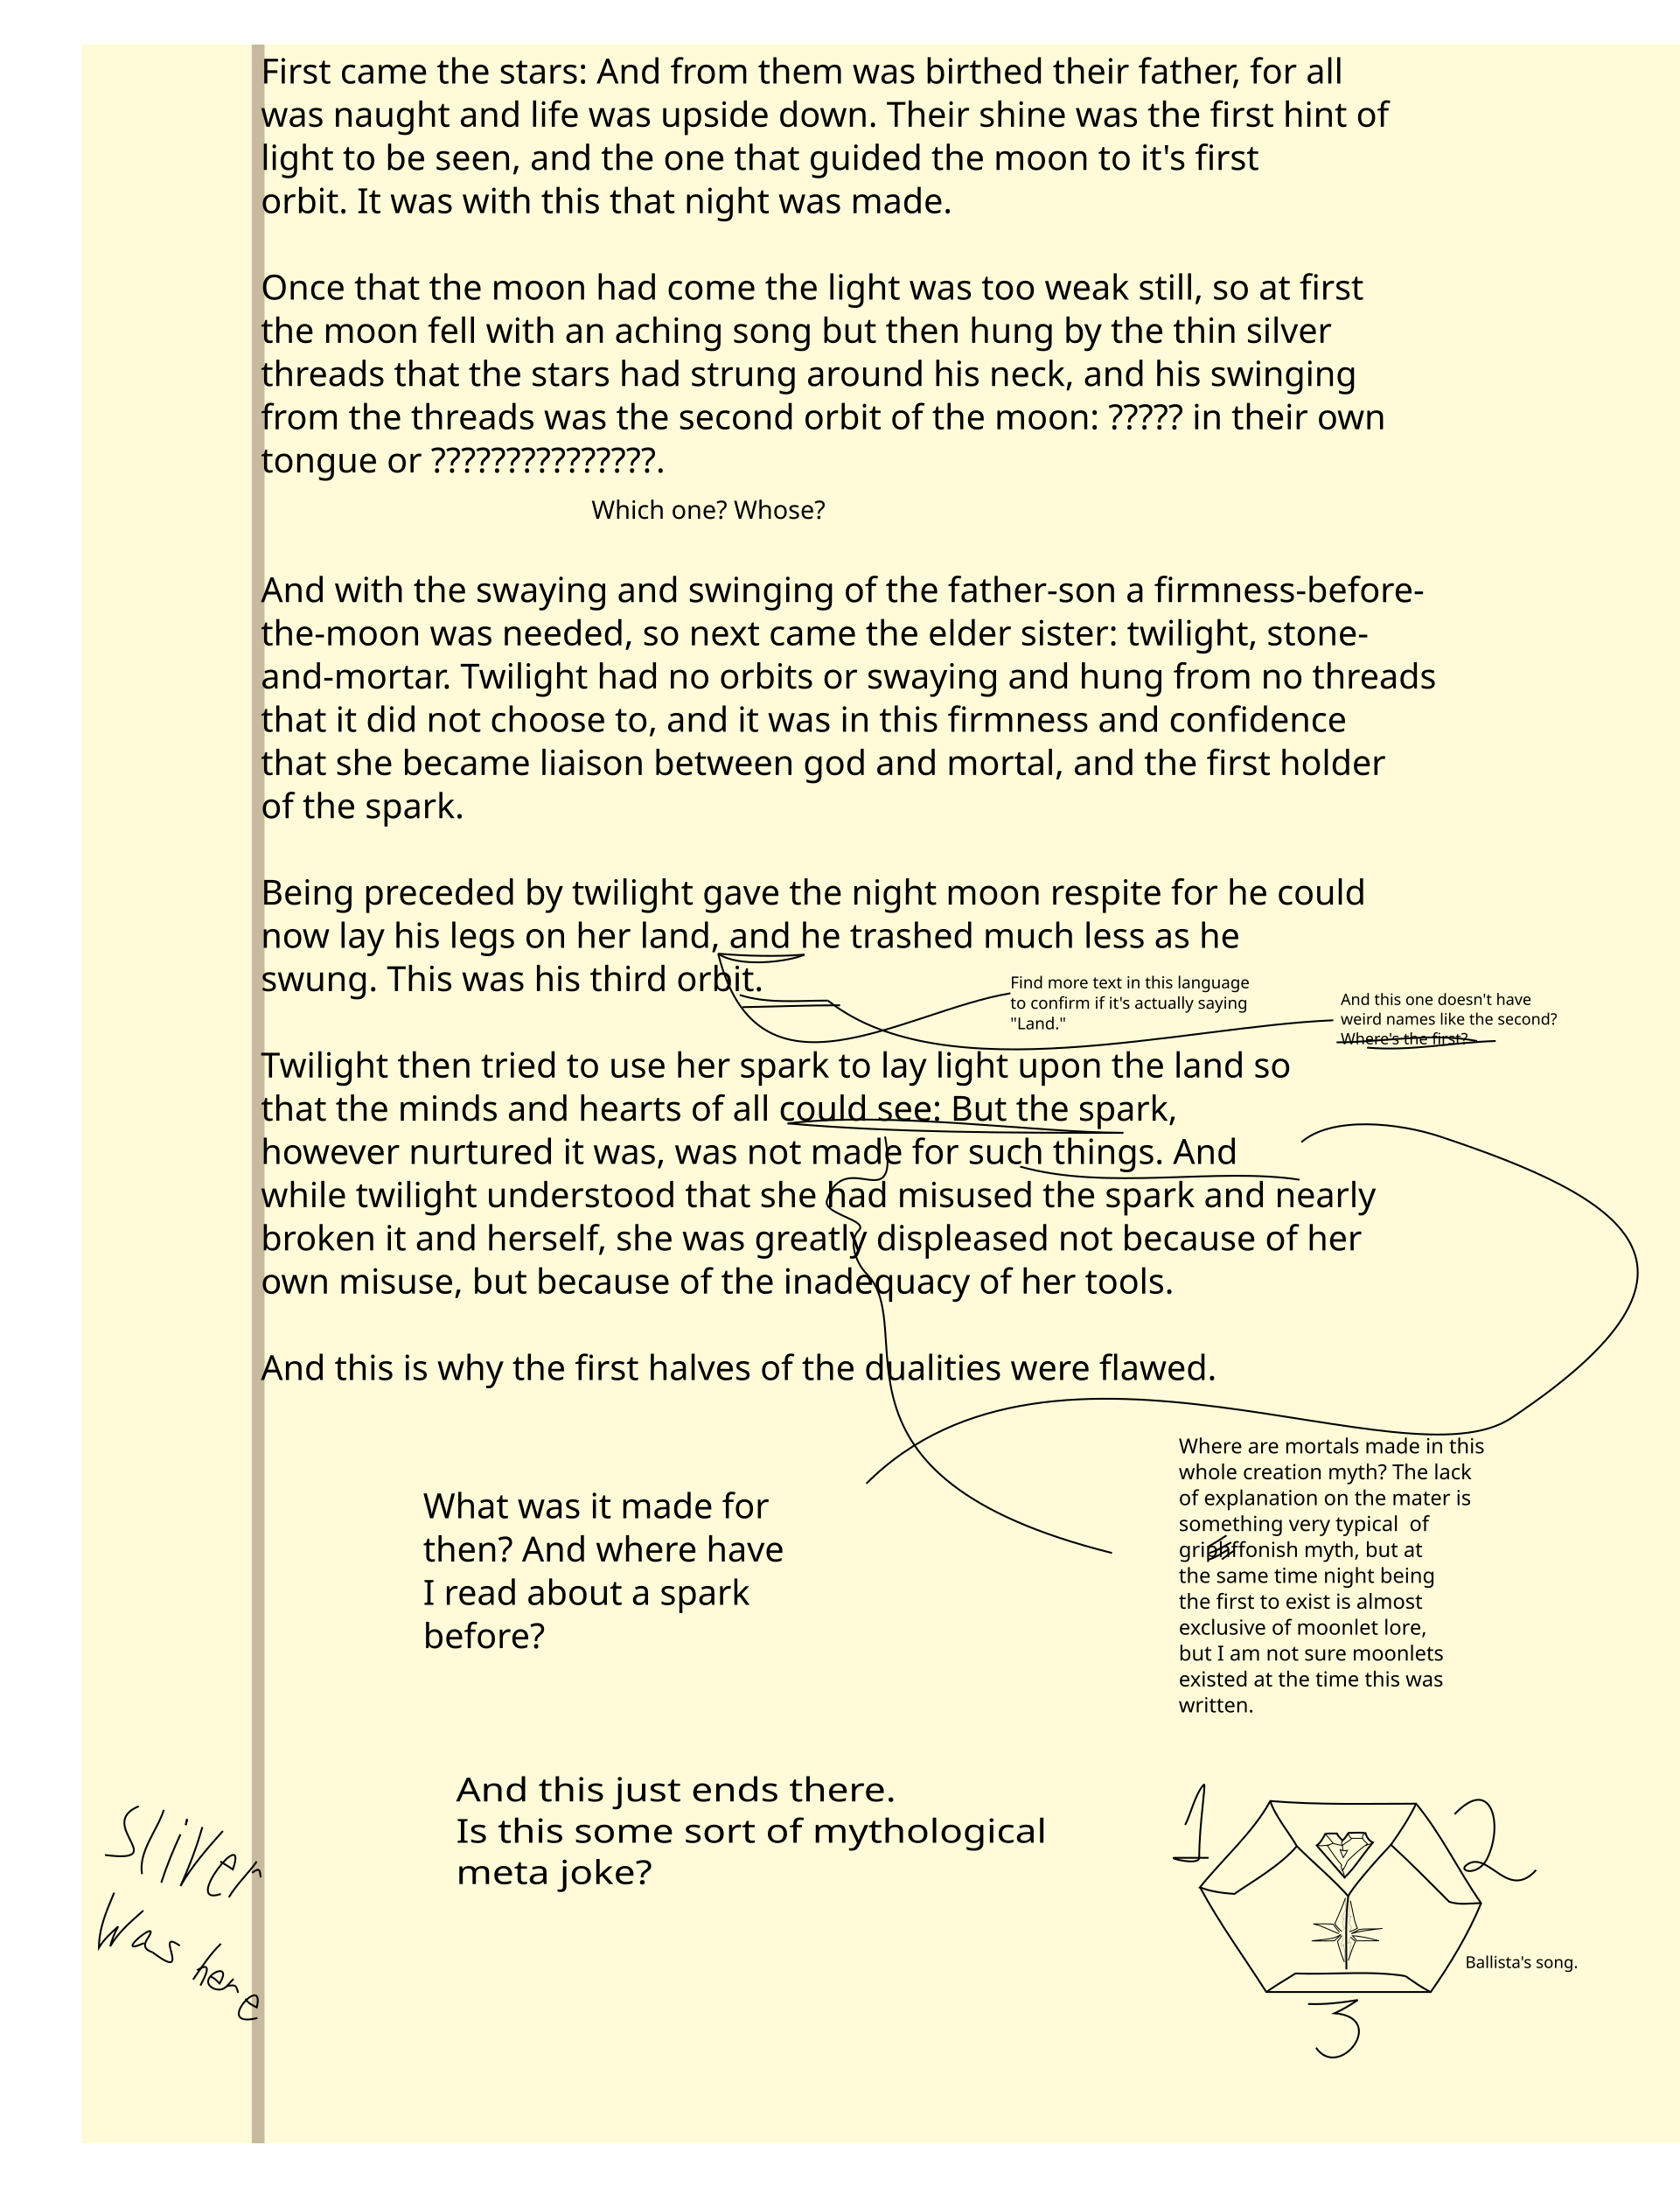
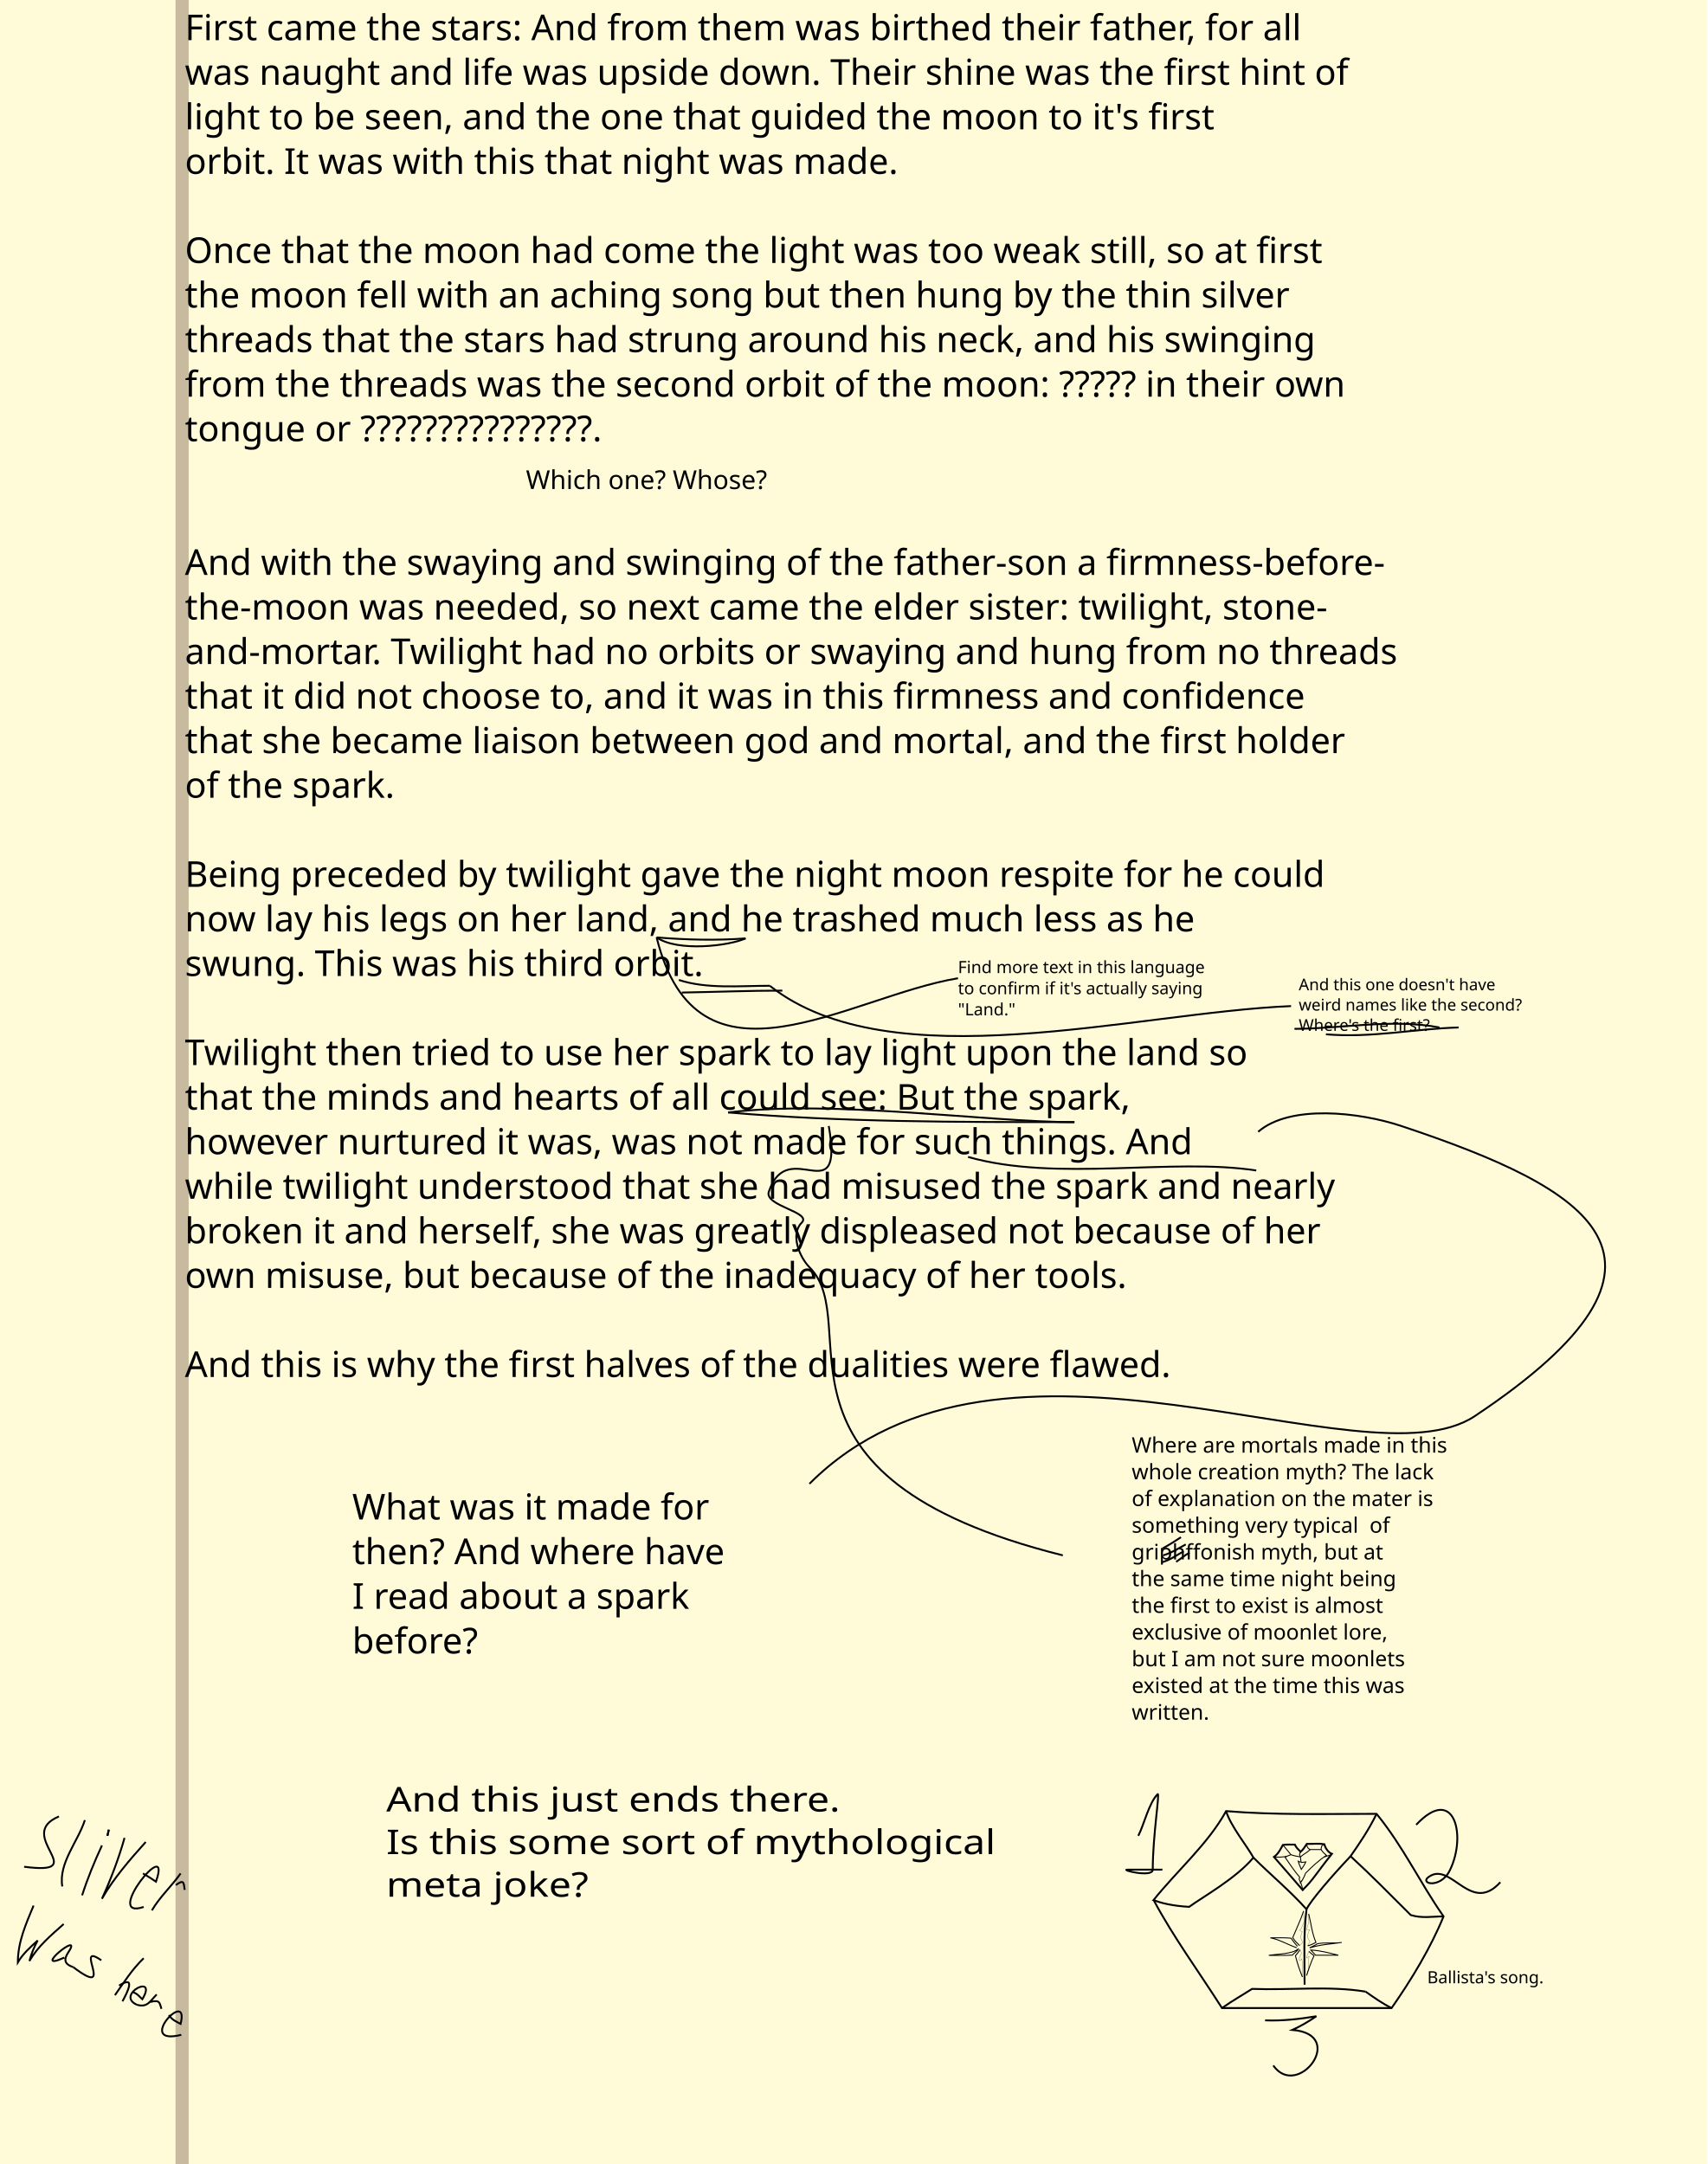
- <svg xmlns="http://www.w3.org/2000/svg" xmlns:ns1="http://www.openswatchbook.org/uri/2009/osb" version="1.1" id="svg2" xml:space="preserve" width="100%" viewBox="0 0 924 1202.667">
+ <svg xmlns="http://www.w3.org/2000/svg" xmlns:ns1="http://www.openswatchbook.org/uri/2009/osb" version="1.1" id="svg2" xml:space="preserve" width="910.454" viewBox="0 0 910.454 1154.139" height="1154.139">
  <defs id="defs6">
    <linearGradient id="linearGradient4710" ns1:paint="gradient">
      <stop style="stop-color:#000000;stop-opacity:1;" offset="0" id="stop4706" />
      <stop style="stop-color:#000000;stop-opacity:0;" offset="1" id="stop4708" />
    </linearGradient>
  </defs>
-   <g id="g10" transform="matrix(1.333333,0,0,-1.333333,-476,1264)" style="display:inline">
+   <g id="g10" transform="matrix(1.333333,0,0,-1.333333,-520.9062,1239.513)" style="display:inline">
    <path d="M 1073.52,64.031 H 390.68 v 865.602 h 682.84 z" style="fill:#fffbd9;fill-opacity:1;fill-rule:nonzero;stroke:none;stroke-width:1.02" id="path64" />
    <g id="g86" transform="matrix(1.053261,0,0,1,374.382,701.9302)" />
    <g id="g90" transform="matrix(1.053261,0,0,1,374.382,670.1162)" />
    <g id="g94" transform="matrix(1.053261,0,0,1,374.382,638.3022)" />
    <g id="g98" transform="matrix(1.053261,0,0,1,374.382,606.4883)" />
    <g id="g102" transform="matrix(1.053261,0,0,1,374.382,574.6743)" />
    <g id="g106" transform="matrix(1.053261,0,0,1,374.382,542.8604)" />
    <g id="g110" transform="matrix(1.053261,0,0,1,374.382,511.0464)" />
    <g id="g114" transform="matrix(1.053261,0,0,1,374.382,479.2324)" />
    <g id="g118" transform="matrix(1.053261,0,0,1,374.382,447.418)" />
    <g id="g122" transform="matrix(1.053261,0,0,1,374.382,415.6035)" />
    <g id="g126" transform="matrix(1.053261,0,0,1,374.382,383.7891)" />
    <g id="g130" transform="matrix(1.053261,0,0,1,374.382,351.9746)" />
    <g id="g134" transform="matrix(1.053261,0,0,1,374.382,320.1602)" />
    <g id="g138" transform="matrix(1.053261,0,0,1,374.382,288.3457)" />
    <g id="g142" transform="matrix(1.053261,0,0,1,374.382,256.5312)" />
    <g id="g146" transform="matrix(1.053261,0,0,1,374.382,224.7168)" />
    <g id="g150" transform="matrix(1.053261,0,0,1,374.382,192.9023)" />
    <g id="g154" transform="matrix(1.053261,0,0,1,374.382,161.0879)" />
    <g id="g158" transform="matrix(1.053261,0,0,1,374.382,129.2734)" />
    <g id="g166" transform="matrix(1.053261,0,0,1,463.5079,929.6348)" style="stroke:#310b00;stroke-opacity:0.273">
      <path d="M 0,0 V -865.604" style="fill:none;stroke:#310b00;stroke-width:5;stroke-linecap:butt;stroke-linejoin:miter;stroke-miterlimit:10;stroke-dasharray:none;stroke-opacity:0.273" id="path168" />
    </g>
  </g>
-   <g id="layer2" style="display:none">
+   <g id="layer2" style="display:none" transform="translate(-44.90621,-24.48696)">
    <g id="g162" transform="matrix(1.333333,0,0,-1.333333,24.28226,1155.075)" style="fill:#1b7cff;fill-opacity:1;stroke:#5e5c00;stroke-opacity:0.273">
      <g id="g229" style="fill:#1b7cff;fill-opacity:1;stroke:#5e5c00;stroke-opacity:0.273">
        <g transform="translate(1.8801525e-6,763.541)" id="g66" style="fill:#1b7cff;fill-opacity:1;stroke:#5e5c00;stroke-opacity:0.273">
          <path id="path68" style="fill:#1b7cff;fill-opacity:1;stroke:#5e5c00;stroke-width:3;stroke-linecap:butt;stroke-linejoin:miter;stroke-miterlimit:10;stroke-dasharray:none;stroke-opacity:0.273" d="M 0,0 H 656.048" />
        </g>
        <g transform="translate(1.8801525e-6,731.727)" id="g70" style="fill:#1b7cff;fill-opacity:1;stroke:#5e5c00;stroke-opacity:0.273">
          <path id="path72" style="fill:#1b7cff;fill-opacity:1;stroke:#5e5c00;stroke-width:3;stroke-linecap:butt;stroke-linejoin:miter;stroke-miterlimit:10;stroke-dasharray:none;stroke-opacity:0.273" d="M 0,0 H 656.048" />
        </g>
        <g transform="translate(1.8801525e-6,699.9131)" id="g74" style="fill:#1b7cff;fill-opacity:1;stroke:#5e5c00;stroke-opacity:0.273">
          <path id="path76" style="fill:#1b7cff;fill-opacity:1;stroke:#5e5c00;stroke-width:3;stroke-linecap:butt;stroke-linejoin:miter;stroke-miterlimit:10;stroke-dasharray:none;stroke-opacity:0.273" d="M 0,0 H 656.048" />
        </g>
        <g transform="translate(1.8801525e-6,668.0991)" id="g78" style="fill:#1b7cff;fill-opacity:1;stroke:#5e5c00;stroke-opacity:0.273">
          <path id="path80" style="fill:#1b7cff;fill-opacity:1;stroke:#5e5c00;stroke-width:3;stroke-linecap:butt;stroke-linejoin:miter;stroke-miterlimit:10;stroke-dasharray:none;stroke-opacity:0.273" d="M 0,0 H 656.048" />
        </g>
        <g transform="translate(1.8801525e-6,636.2851)" id="g82" style="fill:#1b7cff;fill-opacity:1;stroke:#5e5c00;stroke-opacity:0.273">
          <path id="path84" style="fill:#1b7cff;fill-opacity:1;stroke:#5e5c00;stroke-width:3;stroke-linecap:butt;stroke-linejoin:miter;stroke-miterlimit:10;stroke-dasharray:none;stroke-opacity:0.273" d="M 0,0 H 656.048" />
        </g>
        <path id="path88" style="fill:#1b7cff;fill-opacity:1;stroke:#5e5c00;stroke-width:3;stroke-linecap:butt;stroke-linejoin:miter;stroke-miterlimit:10;stroke-dasharray:none;stroke-opacity:0.273" d="M 0,0 H 656.048" transform="translate(1.8801525e-6,604.4712)" />
        <path id="path92" style="fill:#1b7cff;fill-opacity:1;stroke:#5e5c00;stroke-width:3;stroke-linecap:butt;stroke-linejoin:miter;stroke-miterlimit:10;stroke-dasharray:none;stroke-opacity:0.273" d="M 0,0 H 656.048" transform="translate(1.8801525e-6,572.6572)" />
        <path id="path96" style="fill:#1b7cff;fill-opacity:1;stroke:#5e5c00;stroke-width:3;stroke-linecap:butt;stroke-linejoin:miter;stroke-miterlimit:10;stroke-dasharray:none;stroke-opacity:0.273" d="M 0,0 H 656.048" transform="translate(1.8801525e-6,540.8432)" />
        <path id="path100" style="fill:#1b7cff;fill-opacity:1;stroke:#5e5c00;stroke-width:3;stroke-linecap:butt;stroke-linejoin:miter;stroke-miterlimit:10;stroke-dasharray:none;stroke-opacity:0.273" d="M 0,0 H 656.048" transform="translate(1.8801525e-6,509.0293)" />
        <path id="path104" style="fill:#1b7cff;fill-opacity:1;stroke:#5e5c00;stroke-width:3;stroke-linecap:butt;stroke-linejoin:miter;stroke-miterlimit:10;stroke-dasharray:none;stroke-opacity:0.273" d="M 0,0 H 656.048" transform="translate(1.8801525e-6,477.2153)" />
        <path id="path108" style="fill:#1b7cff;fill-opacity:1;stroke:#5e5c00;stroke-width:3;stroke-linecap:butt;stroke-linejoin:miter;stroke-miterlimit:10;stroke-dasharray:none;stroke-opacity:0.273" d="M 0,0 H 656.048" transform="translate(1.8801525e-6,445.4014)" />
        <path id="path112" style="fill:#1b7cff;fill-opacity:1;stroke:#5e5c00;stroke-width:3;stroke-linecap:butt;stroke-linejoin:miter;stroke-miterlimit:10;stroke-dasharray:none;stroke-opacity:0.273" d="M 0,0 H 656.048" transform="translate(1.8801525e-6,413.5874)" />
        <path id="path116" style="fill:#1b7cff;fill-opacity:1;stroke:#5e5c00;stroke-width:3;stroke-linecap:butt;stroke-linejoin:miter;stroke-miterlimit:10;stroke-dasharray:none;stroke-opacity:0.273" d="M 0,0 H 656.048" transform="translate(1.8801525e-6,381.7734)" />
        <path id="path120" style="fill:#1b7cff;fill-opacity:1;stroke:#5e5c00;stroke-width:3;stroke-linecap:butt;stroke-linejoin:miter;stroke-miterlimit:10;stroke-dasharray:none;stroke-opacity:0.273" d="M 0,0 H 656.048" transform="translate(1.8801525e-6,349.959)" />
        <path id="path124" style="fill:#1b7cff;fill-opacity:1;stroke:#5e5c00;stroke-width:3;stroke-linecap:butt;stroke-linejoin:miter;stroke-miterlimit:10;stroke-dasharray:none;stroke-opacity:0.273" d="M 0,0 H 656.048" transform="translate(1.8801525e-6,318.1445)" />
        <path id="path128" style="fill:#1b7cff;fill-opacity:1;stroke:#5e5c00;stroke-width:3;stroke-linecap:butt;stroke-linejoin:miter;stroke-miterlimit:10;stroke-dasharray:none;stroke-opacity:0.273" d="M 0,0 H 656.048" transform="translate(1.8801525e-6,286.3301)" />
        <path id="path132" style="fill:#1b7cff;fill-opacity:1;stroke:#5e5c00;stroke-width:3;stroke-linecap:butt;stroke-linejoin:miter;stroke-miterlimit:10;stroke-dasharray:none;stroke-opacity:0.273" d="M 0,0 H 656.048" transform="translate(1.8801525e-6,254.5156)" />
        <path id="path136" style="fill:#1b7cff;fill-opacity:1;stroke:#5e5c00;stroke-width:3;stroke-linecap:butt;stroke-linejoin:miter;stroke-miterlimit:10;stroke-dasharray:none;stroke-opacity:0.273" d="M 0,0 H 656.048" transform="translate(1.8801525e-6,222.7012)" />
        <path id="path140" style="fill:#1b7cff;fill-opacity:1;stroke:#5e5c00;stroke-width:3;stroke-linecap:butt;stroke-linejoin:miter;stroke-miterlimit:10;stroke-dasharray:none;stroke-opacity:0.273" d="M 0,0 H 656.048" transform="translate(1.8801525e-6,190.8867)" />
        <path id="path144" style="fill:#1b7cff;fill-opacity:1;stroke:#5e5c00;stroke-width:3;stroke-linecap:butt;stroke-linejoin:miter;stroke-miterlimit:10;stroke-dasharray:none;stroke-opacity:0.273" d="M 0,0 H 656.048" transform="translate(1.8801525e-6,159.0722)" />
        <path id="path148" style="fill:#1b7cff;fill-opacity:1;stroke:#5e5c00;stroke-width:3;stroke-linecap:butt;stroke-linejoin:miter;stroke-miterlimit:10;stroke-dasharray:none;stroke-opacity:0.273" d="M 0,0 H 656.048" transform="translate(1.8801525e-6,127.2578)" />
        <path id="path152" style="fill:#1b7cff;fill-opacity:1;stroke:#5e5c00;stroke-width:3;stroke-linecap:butt;stroke-linejoin:miter;stroke-miterlimit:10;stroke-dasharray:none;stroke-opacity:0.273" d="M 0,0 H 656.048" transform="translate(1.8801525e-6,95.44333)" />
        <path id="path156" style="fill:#1b7cff;fill-opacity:1;stroke:#5e5c00;stroke-width:3;stroke-linecap:butt;stroke-linejoin:miter;stroke-miterlimit:10;stroke-dasharray:none;stroke-opacity:0.273" d="M 0,0 H 656.048" transform="translate(1.8801525e-6,63.62893)" />
        <path id="path160" style="fill:#1b7cff;fill-opacity:1;stroke:#5e5c00;stroke-width:3;stroke-linecap:butt;stroke-linejoin:miter;stroke-miterlimit:10;stroke-dasharray:none;stroke-opacity:0.273" d="M 0,0 H 656.048" transform="translate(1.8801525e-6,31.81438)" />
        <path id="path164" style="fill:#1b7cff;fill-opacity:1;stroke:#5e5c00;stroke-width:3;stroke-linecap:butt;stroke-linejoin:miter;stroke-miterlimit:10;stroke-dasharray:none;stroke-opacity:0.273" d="M 0,0 H 656.048" />
      </g>
    </g>
  </g>
-   <g id="layer1" style="display:inline">
+   <g id="layer1" style="display:inline" transform="translate(-44.90621,-24.48696)">
    <text xml:space="preserve" style="font-style:normal;font-variant:normal;font-weight:normal;font-stretch:normal;font-size:19.013px;line-height:1.25;font-family:'attack of the cucumbers';-inkscape-font-specification:'attack of the cucumbers';letter-spacing:0px;word-spacing:0px;fill:#000000;fill-opacity:1;stroke:none;stroke-width:0.475" x="143.508" y="45.917" id="text4619">
      <tspan x="143.508" y="45.917" id="tspan4645" style="stroke-width:0.475">First came the stars: And from them was birthed their father, for all</tspan>
      <tspan x="143.508" y="69.683" id="tspan4751" style="stroke-width:0.475">was naught and life was upside down. Their shine was the first hint of</tspan>
      <tspan x="143.508" y="93.449" id="tspan4753" style="stroke-width:0.475">light to be seen, and the one that guided the moon to it's first</tspan>
      <tspan x="143.508" y="117.215" id="tspan4755" style="stroke-width:0.475">orbit. It was with this that night was made.</tspan>
      <tspan x="143.508" y="140.981" id="tspan4757" style="stroke-width:0.475" />
      <tspan x="143.508" y="164.747" id="tspan4759" style="stroke-width:0.475">Once that the moon had come the light was too weak still, so at first</tspan>
      <tspan x="143.508" y="188.513" id="tspan4761" style="stroke-width:0.475">the moon fell with an aching song but then hung by the thin silver</tspan>
      <tspan x="143.508" y="212.279" id="tspan4763" style="stroke-width:0.475">threads that the stars had strung around his neck, and his swinging</tspan>
      <tspan x="143.508" y="236.045" id="tspan4765" style="stroke-width:0.475">from the threads was the second orbit of the moon: ????? in their own</tspan>
      <tspan x="143.508" y="259.811" id="tspan4767" style="stroke-width:0.475">tongue or ???????????????.</tspan>
      <tspan x="143.508" y="283.577" id="tspan4769" style="stroke-width:0.475" />
      <tspan x="143.508" y="307.342" id="tspan4771" style="stroke-width:0.475" />
      <tspan x="143.508" y="331.108" id="tspan4773" style="stroke-width:0.475">And with the swaying and swinging of the father-son a firmness-before-</tspan>
      <tspan x="143.508" y="354.874" id="tspan4775" style="stroke-width:0.475">the-moon was needed, so next came the elder sister: twilight, stone-</tspan>
      <tspan x="143.508" y="378.64" id="tspan4777" style="stroke-width:0.475">and-mortar. Twilight had no orbits or swaying and hung from no threads</tspan>
      <tspan x="143.508" y="402.406" id="tspan4779" style="stroke-width:0.475">that it did not choose to, and it was in this firmness and confidence</tspan>
      <tspan x="143.508" y="426.172" id="tspan4781" style="stroke-width:0.475">that she became liaison between god and mortal, and the first holder</tspan>
      <tspan x="143.508" y="449.938" id="tspan4783" style="stroke-width:0.475">of the spark.</tspan>
      <tspan x="143.508" y="473.704" id="tspan4785" style="stroke-width:0.475" />
      <tspan x="143.508" y="497.47" id="tspan4787" style="stroke-width:0.475">Being preceded by twilight gave the night moon respite for he could</tspan>
      <tspan x="143.508" y="521.236" id="tspan4789" style="stroke-width:0.475">now lay his legs on her land, and he trashed much less as he</tspan>
      <tspan x="143.508" y="545.002" id="tspan4791" style="stroke-width:0.475">swung. This was his third orbit.</tspan>
      <tspan x="143.508" y="568.768" id="tspan4793" style="stroke-width:0.475" />
      <tspan x="143.508" y="592.534" id="tspan4795" style="stroke-width:0.475">Twilight then tried to use her spark to lay light upon the land so</tspan>
      <tspan x="143.508" y="616.3" id="tspan4797" style="stroke-width:0.475">that the minds and hearts of all could see: But the spark,</tspan>
      <tspan x="143.508" y="640.066" id="tspan4799" style="stroke-width:0.475">however nurtured it was, was not made for such things. And</tspan>
      <tspan x="143.508" y="663.832" id="tspan4801" style="stroke-width:0.475">while twilight understood that she had misused the spark and nearly</tspan>
      <tspan x="143.508" y="687.598" id="tspan4803" style="stroke-width:0.475">broken it and herself, she was greatly displeased not because of her</tspan>
      <tspan x="143.508" y="711.363" id="tspan4805" style="stroke-width:0.475">own misuse, but because of the inadequacy of her tools.</tspan>
      <tspan x="143.508" y="735.129" id="tspan4807" style="stroke-width:0.475" />
      <tspan x="143.508" y="758.895" id="tspan4809" style="stroke-width:0.475">And this is why the first halves of the dualities were flawed.</tspan>
    </text>
    <text xml:space="preserve" style="font-style:normal;font-variant:normal;font-weight:normal;font-stretch:normal;font-size:13.868px;line-height:1.25;font-family:'attack of the cucumbers';-inkscape-font-specification:'attack of the cucumbers';letter-spacing:0px;word-spacing:0px;fill:#000000;fill-opacity:1;stroke:none;stroke-width:0.347" x="325.381" y="285.303" id="text4820">
      <tspan id="tspan4818" x="325.381" y="285.303" style="stroke-width:0.347">Which one? Whose? </tspan>
    </text>
    <text xml:space="preserve" style="font-style:normal;font-variant:normal;font-weight:normal;font-stretch:normal;font-size:9.014px;line-height:1.25;font-family:'attack of the cucumbers';-inkscape-font-specification:'attack of the cucumbers';letter-spacing:0px;word-spacing:0px;fill:#000000;fill-opacity:1;stroke:none;stroke-width:0.225" x="555.757" y="543.47" id="text4845">
      <tspan id="tspan4843" x="555.757" y="543.47" style="stroke-width:0.225">Find more text in this language</tspan>
      <tspan x="555.757" y="554.738" id="tspan4847" style="stroke-width:0.225">to confirm if it's actually saying</tspan>
      <tspan x="555.757" y="566.006" id="tspan4849" style="stroke-width:0.225">"Land." </tspan>
    </text>
    <text xml:space="preserve" style="font-style:normal;font-variant:normal;font-weight:normal;font-stretch:normal;font-size:11.395px;line-height:1.25;font-family:'attack of the cucumbers';-inkscape-font-specification:'attack of the cucumbers';letter-spacing:0px;word-spacing:0px;fill:#000000;fill-opacity:1;stroke:none;stroke-width:0.285" x="648.417" y="799.222" id="text4865">
      <tspan id="tspan4863" x="648.417" y="799.222" style="stroke-width:0.285">Where are mortals made in this</tspan>
      <tspan x="648.417" y="813.466" id="tspan4867" style="stroke-width:0.285">whole creation myth? The lack</tspan>
      <tspan x="648.417" y="827.709" id="tspan4869" style="stroke-width:0.285">of explanation on the mater is</tspan>
      <tspan x="648.417" y="841.952" id="tspan4871" style="stroke-width:0.285">something very typical  of</tspan>
      <tspan x="648.417" y="856.195" style="stroke-width:0.285" id="tspan4810">griphffonish myth, but at</tspan>
      <tspan x="648.417" y="870.439" id="tspan4875" style="stroke-width:0.285">the same time night being</tspan>
      <tspan x="648.417" y="884.682" id="tspan4877" style="stroke-width:0.285">the first to exist is almost</tspan>
      <tspan x="648.417" y="898.925" id="tspan4879" style="stroke-width:0.285">exclusive of moonlet lore,</tspan>
      <tspan x="648.417" y="913.168" id="tspan4881" style="stroke-width:0.285">but I am not sure moonlets</tspan>
      <tspan x="648.417" y="927.412" id="tspan4883" style="stroke-width:0.285">existed at the time this was</tspan>
      <tspan x="648.417" y="941.655" id="tspan4885" style="stroke-width:0.285">written.</tspan>
    </text>
    <text xml:space="preserve" style="font-style:normal;font-variant:normal;font-weight:normal;font-stretch:normal;font-size:19.055px;line-height:1.25;font-family:'attack of the cucumbers';-inkscape-font-specification:'attack of the cucumbers';letter-spacing:0px;word-spacing:0px;fill:#000000;fill-opacity:1;stroke:none;stroke-width:0.476" x="232.742" y="834.889" id="text4889">
      <tspan id="tspan4887" x="232.742" y="834.889" style="stroke-width:0.476">What was it made for</tspan>
      <tspan x="232.742" y="858.707" id="tspan4891" style="stroke-width:0.476">then? And where have</tspan>
      <tspan x="232.742" y="882.526" id="tspan4893" style="stroke-width:0.476">I read about a spark</tspan>
      <tspan x="232.742" y="906.344" id="tspan4895" style="stroke-width:0.476">before?</tspan>
    </text>
    <text xml:space="preserve" style="font-style:normal;font-variant:normal;font-weight:normal;font-stretch:normal;font-size:9.001px;line-height:1.25;font-family:'attack of the cucumbers';-inkscape-font-specification:'attack of the cucumbers';letter-spacing:0px;word-spacing:0px;fill:#000000;fill-opacity:1;stroke:none;stroke-width:0.225" x="806.029" y="1082.243" id="text4760">
      <tspan id="tspan4758" x="806.029" y="1082.243" style="stroke-width:0.225">Ballista's song.</tspan>
    </text>
    <text xml:space="preserve" style="font-style:normal;font-variant:normal;font-weight:normal;font-stretch:normal;font-size:19.66px;line-height:1.25;font-family:'attack of the cucumbers';-inkscape-font-specification:'attack of the cucumbers';letter-spacing:0px;word-spacing:0px;display:inline;fill:#000000;fill-opacity:1;stroke:none;stroke-width:0.492" x="232.094" y="1070.821" id="text4913" transform="scale(1.080975,0.9250904)">
      <tspan id="tspan4911" x="232.094" y="1070.821" style="stroke-width:0.492">And this just ends there. </tspan>
      <tspan x="232.094" y="1095.396" id="tspan4915" style="stroke-width:0.492">Is this some sort of mythological</tspan>
      <tspan x="232.094" y="1119.971" id="tspan4917" style="stroke-width:0.492">meta joke?</tspan>
    </text>
    <path style="display:inline;fill:none;stroke:#000000;stroke-width:1px;stroke-linecap:butt;stroke-linejoin:miter;stroke-opacity:1" d="m 664.809,1021.636 c -6.189,0 -12.378,0 -18.567,0 -4.47,0 13.41,4.47 13.41,0 0,-18.282 3.931,-41.582 2.579,-40.229 -4.7,4.7 -7.42,16.87 -10.315,22.177" id="path4735" />
    <path style="display:inline;fill:none;stroke:#000000;stroke-width:1px;stroke-linecap:butt;stroke-linejoin:miter;stroke-opacity:1" d="m 800.139,997.708 c 20.468,-21.797 27.044,6.086 17.87,24.434 -5.274,10.548 -18.021,6.64 -9.847,2.553 11.332,-5.666 21.648,20.521 36.834,3.647" id="path4739" />
    <path style="display:inline;fill:none;stroke:#000000;stroke-width:1px;stroke-linecap:butt;stroke-linejoin:miter;stroke-opacity:1" d="m 719.542,1102.011 c 9.431,0.404 18.849,-0.771 27.352,-2.188 -4.036,2.766 -8.422,5.32 -12.764,7.294 29.625,2.442 2.742,37.469 -10.211,18.964" id="path4741" />
    <g id="g4896" transform="translate(22.69325,-1.031511)">
      <path id="path4769" d="m 35.071,1021.121 c 37.044,4.853 -5.683,-16.715 18.567,-26.819" style="fill:none;stroke:#000000;stroke-width:1px;stroke-linecap:butt;stroke-linejoin:miter;stroke-opacity:1" />
      <path id="path4771" d="M 67.468,996.25 C 63.789,1007.762 53.355,1019.153 55.434,1031.625" style="fill:none;stroke:#000000;stroke-width:1px;stroke-linecap:butt;stroke-linejoin:miter;stroke-opacity:1" />
      <path id="path4773" d="m 66.01,1036.366 c 2.946,-9.214 6.588,-17.981 10.576,-26.623" style="fill:none;stroke:#000000;stroke-width:1px;stroke-linecap:butt;stroke-linejoin:miter;stroke-opacity:1" />
      <path id="path4775" d="m 80.233,1001.355 -0.729,3.282" style="fill:none;stroke:#000000;stroke-width:1px;stroke-linecap:butt;stroke-linejoin:miter;stroke-opacity:1" />
      <path id="path4777" d="m 79.503,1004.638 0.729,-3.282" style="fill:none;stroke:#000000;stroke-width:1px;stroke-linecap:butt;stroke-linejoin:miter;stroke-opacity:1" />
      <path id="path4781" d="m 88.621,1005.732 c -3.061,10.944 -7.38,22.218 -12.035,32.458 6.107,-10.75 14.821,-20.803 23.34,-30.27" style="fill:none;stroke:#000000;stroke-width:1px;stroke-linecap:butt;stroke-linejoin:miter;stroke-opacity:1" />
      <path id="path4783" d="m 98.467,1024.696 c 2.46,1.458 4.744,2.847 6.929,4.376 9.094,-26.218 -29.064,20.993 -6.564,13.494" style="fill:none;stroke:#000000;stroke-width:1px;stroke-linecap:butt;stroke-linejoin:miter;stroke-opacity:1" />
      <path id="path4785" d="m 103.209,1044.389 c 4.208,-7.188 10.808,-13.252 15.317,-19.694" style="fill:none;stroke:#000000;stroke-width:1px;stroke-linecap:butt;stroke-linejoin:miter;stroke-opacity:1" />
      <path id="path4787" d="m 115.973,1030.896 c 4.577,-3.332 4.132,-1.1 4.741,2.553" style="fill:none;stroke:#000000;stroke-width:1px;stroke-linecap:butt;stroke-linejoin:miter;stroke-opacity:1" />
      <path id="path4789" d="m 40.116,1041.836 c -4.052,9.726 -8.388,19.385 -8.388,30.27 2.662,-4.52 6.565,-8.024 10.576,-11.67 -1.984,3.675 -3.427,7.144 -4.376,10.941 4.521,-7.88 11.456,-13.668 18.235,-19.694" style="fill:none;stroke:#000000;stroke-width:1px;stroke-linecap:butt;stroke-linejoin:miter;stroke-opacity:1" />
      <path id="path4791" d="m 61.269,1074.659 c -4.853,-1.609 -5.165,-4.105 -2.553,-8.023 8.273,-12.409 -20.81,11.382 -2.188,2.918" style="fill:none;stroke:#000000;stroke-width:1px;stroke-linecap:butt;stroke-linejoin:miter;stroke-opacity:1" />
      <path id="path4793" d="m 61.269,1074.659 c 23.266,17.638 -0.298,-14.322 14.952,-3.647" style="fill:none;stroke:#000000;stroke-width:1px;stroke-linecap:butt;stroke-linejoin:miter;stroke-opacity:1" />
      <path id="path4795" d="m 98.832,1069.918 c -6.062,5.769 -10.724,13.132 -15.317,19.694" style="fill:none;stroke:#000000;stroke-width:1px;stroke-linecap:butt;stroke-linejoin:miter;stroke-opacity:1" />
      <path id="path4797" d="m 85.703,1084.506 c 9.271,-5.856 4.346,3.764 1.823,8.388" style="fill:none;stroke:#000000;stroke-width:1px;stroke-linecap:butt;stroke-linejoin:miter;stroke-opacity:1" />
      <path id="path4799" d="m 93.362,1088.153 c 2.054,0.564 3.423,2.475 4.741,3.647 8.597,-14.365 -14.665,-2.422 -2.918,2.918" style="fill:none;stroke:#000000;stroke-width:1px;stroke-linecap:butt;stroke-linejoin:miter;stroke-opacity:1" />
      <path id="path4801" d="m 95.185,1094.717 c 5.661,1.696 7.034,-1.928 10.576,-5.47" style="fill:none;stroke:#000000;stroke-width:1px;stroke-linecap:butt;stroke-linejoin:miter;stroke-opacity:1" />
      <path id="path4805" d="m 102.114,1093.258 c 5.533,-1.27 5.063,0.236 6.2,3.647" style="fill:none;stroke:#000000;stroke-width:1px;stroke-linecap:butt;stroke-linejoin:miter;stroke-opacity:1" />
      <path id="path4807" d="m 112.326,1100.188 c 1.593,2.693 3.883,3.477 6.2,4.741 5.045,-19.982 -24.845,12.137 0.365,5.835" style="fill:none;stroke:#000000;stroke-width:1px;stroke-linecap:butt;stroke-linejoin:miter;stroke-opacity:1" />
    </g>
  </g>
-   <g id="layer3" style="display:inline">
+   <g id="layer3" style="display:inline" transform="translate(-44.90621,-24.48696)">
    <path style="fill:none;stroke:#000000;stroke-width:1px;stroke-linecap:butt;stroke-linejoin:miter;stroke-opacity:1" d="m 395.069,524.448 c 15.497,1.288 32.09,1.697 47.45,0.516" id="path4829" />
    <path style="fill:none;stroke:#000000;stroke-width:1px;stroke-linecap:butt;stroke-linejoin:miter;stroke-opacity:1" d="m 395.069,524.448 c 11.268,7.829 38.606,4.535 47.45,0.516" id="path4831" />
    <path style="fill:none;stroke:#000000;stroke-width:1px;stroke-linecap:butt;stroke-linejoin:miter;stroke-opacity:1" d="m 406.931,547.141 c 14.916,4.886 32.377,3.095 48.481,3.095" id="path4833" />
    <path style="fill:none;stroke:#000000;stroke-width:1px;stroke-linecap:butt;stroke-linejoin:miter;stroke-opacity:1" d="m 408.479,553.846 c 17.776,-0.287 35.931,-1.032 53.639,-1.032" id="path4835" />
    <path style="fill:none;stroke:#000000;stroke-width:1px;stroke-linecap:butt;stroke-linejoin:miter;stroke-opacity:1" d="m 395.069,524.448 c 21.791,88.168 101.906,31.572 160.725,21.769" id="path4841" />
    <path style="fill:none;stroke:#000000;stroke-width:1px;stroke-linecap:butt;stroke-linejoin:miter;stroke-opacity:1" d="M 733.405,561.067 C 650.173,564.516 519.983,601.213 455.412,550.236" id="path4853" />
    <text xml:space="preserve" style="font-style:normal;font-variant:normal;font-weight:normal;font-stretch:normal;font-size:8.652px;line-height:1.25;font-family:'attack of the cucumbers';-inkscape-font-specification:'attack of the cucumbers';letter-spacing:0px;word-spacing:0px;fill:#000000;fill-opacity:1;stroke:none;stroke-width:0.216" x="737.495" y="552.638" id="text4857">
      <tspan id="tspan4855" x="737.495" y="552.638" style="stroke-width:0.216">And this one doesn't have</tspan>
      <tspan x="737.495" y="563.453" id="tspan4861" style="stroke-width:0.216">weird names like the second?</tspan>
      <tspan x="737.495" y="574.268" id="tspan4859" style="stroke-width:0.216">Where's the first?</tspan>
    </text>
    <path style="fill:none;stroke:#000000;stroke-width:1px;stroke-linecap:butt;stroke-linejoin:miter;stroke-opacity:1" d="m 433.235,617.8 c 60.888,5.192 122.059,5.158 184.641,5.158" id="path4897" />
    <path style="fill:none;stroke:#000000;stroke-width:1px;stroke-linecap:butt;stroke-linejoin:miter;stroke-opacity:1" d="m 433.235,617.8 c 56.452,-6.922 137.606,5.158 184.641,5.158" id="path4901" />
    <path style="fill:none;stroke:#000000;stroke-width:1px;stroke-linecap:butt;stroke-linejoin:miter;stroke-opacity:1" d="m 561.142,641.524 c 47.615,13.5 108.616,0.285 153.695,7.221" id="path4905" />
    <path style="fill:none;stroke:#000000;stroke-width:1px;stroke-linecap:butt;stroke-linejoin:miter;stroke-opacity:1" d="m 715.869,628.115 c 16.934,-14.715 54.044,-10.524 76.332,-3.095 99.894,33.298 165.31,70.652 39.197,154.727 -58.896,39.264 -251.444,-67.293 -354.84,36.103" id="path4907" />
    <path style="fill:none;stroke:#000000;stroke-width:1px;stroke-linecap:butt;stroke-linejoin:miter;stroke-opacity:1" d="m 486.873,625.02 c 8.172,47.131 -21.751,4.393 -31.977,35.071 -2.538,7.615 23.212,10.828 17.536,16.504 -6.319,6.319 -0.961,18.638 4.126,23.725 30.364,30.364 -32.71,111.736 135.128,153.695" id="path4909" />
    <path style="fill:none;stroke:#000000;stroke-width:1px;stroke-linecap:butt;stroke-linejoin:miter;stroke-opacity:1" d="m 822.75,572.475 c -24.207,0.715 -46.172,5.695 -70.751,3.647" id="path4725" />
    <path style="fill:none;stroke:#000000;stroke-width:1px;stroke-linecap:butt;stroke-linejoin:miter;stroke-opacity:1" d="m 812.539,572.475 c -25.364,-4.871 -52.592,0.729 -77.315,0.729" id="path4729" />
  </g>
-   <g id="layer4">
+   <g id="layer4" transform="translate(-44.90621,-24.48696)">
    <path style="fill:none;stroke:#000000;stroke-width:1px;stroke-linecap:butt;stroke-linejoin:miter;stroke-opacity:1" d="m 660.097,1037.825 c 12.151,-15.223 29.193,-30.059 38.658,-47.41 25.984,2.178 53.373,1.459 80.233,1.459 14.271,17.439 23.165,36.74 35.74,54.704 -6.865,16.768 -17.141,33.761 -27.717,48.869 -30.148,0 -60.296,0 -90.444,0 -12.542,-19.709 -25.645,-37.421 -36.469,-57.622 z" id="path4924" />
    <path style="fill:none;stroke:#000000;stroke-width:1px;stroke-linecap:butt;stroke-linejoin:miter;stroke-opacity:1" d="m 698.754,990.415 c 2.386,7.921 11.413,18.979 14.588,24.799 -9.292,11.1 -26.851,20.854 -34.281,26.258 -8.365,-0.44 -15.244,-1.995 -18.964,-3.647" id="path4926" />
    <path style="fill:none;stroke:#000000;stroke-width:1px;stroke-linecap:butt;stroke-linejoin:miter;stroke-opacity:1" d="m 778.987,991.873 c -3.966,8.242 -9.01,15.684 -13.858,22.611 11.143,10.233 21.57,20.84 32.093,31.364 5.946,1.878 11.806,0.729 17.505,0.729" id="path4928" />
    <path style="fill:none;stroke:#000000;stroke-width:1px;stroke-linecap:butt;stroke-linejoin:miter;stroke-opacity:1" d="m 696.566,1095.447 c 7.018,-4.83 9.515,-6.055 16.047,-10.211 20.043,0.764 41.493,-1.716 60.539,1.459" id="path4930" />
    <path style="fill:none;stroke:#000000;stroke-width:1px;stroke-linecap:butt;stroke-linejoin:miter;stroke-opacity:1" d="m 787.01,1095.447 c -4.909,-2.398 -9.382,-5.62 -13.858,-8.753" id="path4932" />
    <path style="fill:none;stroke:#000000;stroke-width:1px;stroke-linecap:butt;stroke-linejoin:miter;stroke-opacity:1" d="m 713.342,1015.214 c 8.839,8.911 19.621,17.789 28.315,27.569" id="path4934" />
    <path style="fill:none;stroke:#000000;stroke-width:1px;stroke-linecap:butt;stroke-linejoin:miter;stroke-opacity:1" d="m 765.129,1014.484 c -9.924,10.485 -21.472,23.888 -23.472,28.298" id="path4936" />
    <path style="fill:none;stroke:#000000;stroke-width:1px;stroke-linecap:butt;stroke-linejoin:miter;stroke-opacity:1" d="m 741.657,1042.782 c -1.694,13.095 -1.032,26.821 -1.032,40.229" id="path4940" />
    <path style="fill:none;stroke:#000000;stroke-width:1px;stroke-linecap:butt;stroke-linejoin:miter;stroke-opacity:1" d="m 739.965,1032.901 c -5.274,-6.016 -10.392,-12.101 -15.682,-18.052 2.288,-1.567 3.509,-4.123 4.741,-6.382 2.097,-0.304 4.256,-0.182 6.382,-0.182 0.673,1.542 2.008,2.737 3.1,3.829 1.479,-1.228 2.254,-2.725 3.282,-4.194 3.673,0.061 5.918,-0.396 9.391,0.182 0.356,1.829 2.108,4.484 4.012,5.106 -9.09,11.353 -9.885,13.754 -15.682,19.329" id="path4956" />
    <path style="fill:none;stroke:#000000;stroke-width:0.5px;stroke-linecap:butt;stroke-linejoin:miter;stroke-opacity:1" d="m 739.509,1032.537 c -0.019,-2.175 -0.984,-3.988 -1.823,-5.835" id="path4966" />
    <path style="fill:none;stroke:#000000;stroke-width:0.5px;stroke-linecap:butt;stroke-linejoin:miter;stroke-opacity:1" d="m 741.059,1023.602 c -0.13,0.842 -1.317,3.183 -2.279,4.559" id="path4968" />
    <path style="fill:none;stroke:#000000;stroke-width:0.5px;stroke-linecap:butt;stroke-linejoin:miter;stroke-opacity:1" d="m 738.05,1025.699 c -0.105,0.34 -0.243,0.669 -0.365,1.003" id="path4972" />
    <g style="stroke-width:0.5px" id="g4997">
      <path id="path4958" d="m 729.024,1008.467 c 1.367,1.693 2.948,3.359 4.285,5.197" style="fill:none;stroke:#000000;stroke-width:0.5px;stroke-linecap:butt;stroke-linejoin:miter;stroke-opacity:1" />
      <path id="path4960" d="m 738.05,1025.699 c -2.878,-3.238 -5.352,-7.105 -7.841,-10.667 0.981,-0.624 1.965,-0.927 3.1,-1.368 1.692,0.6 3.388,0.899 5.106,1.185 1.624,-1.484 3.699,-2.423 5.197,-3.92" style="fill:none;stroke:#000000;stroke-width:0.5px;stroke-linecap:butt;stroke-linejoin:miter;stroke-opacity:1" />
      <path id="path4962" d="m 738.506,1012.114 c -1.051,1.606 -0.272,2.302 -0.091,2.735" style="fill:none;stroke:#000000;stroke-width:0.5px;stroke-linecap:butt;stroke-linejoin:miter;stroke-opacity:1" />
      <path id="path4964" d="m 741.788,1007.92 c 10e-4,2.307 1.527,2.874 1.823,3.009 1.945,-10e-5 3.89,0 5.835,0 0.635,1.105 1.759,2.151 2.826,3.1 -4.124,2.65 -7.75,6.109 -11.214,9.573" style="fill:none;stroke:#000000;stroke-width:0.5px;stroke-linecap:butt;stroke-linejoin:miter;stroke-opacity:1" />
      <path id="path4974" d="m 724.283,1014.849 c 2.174,0.272 4.609,0.083 6.747,-0.274" style="fill:none;stroke:#000000;stroke-width:0.5px;stroke-linecap:butt;stroke-linejoin:miter;stroke-opacity:1" />
      <path id="path4976" d="m 755.191,1013.208 c -1.198,1.124 -2.703,1.046 -4.012,1.641" style="fill:none;stroke:#000000;stroke-width:0.5px;stroke-linecap:butt;stroke-linejoin:miter;stroke-opacity:1" />
      <path id="path4978" d="m 751.179,1008.102 c -1.697,0.394 -1.732,1.934 -1.732,2.826" style="fill:none;stroke:#000000;stroke-width:0.5px;stroke-linecap:butt;stroke-linejoin:miter;stroke-opacity:1" />
      <path id="path4980" d="m 739.271,1027.568 c -0.635,0.328 -0.794,0.912 -1.032,1.483" style="fill:none;stroke:#000000;stroke-width:0.5px;stroke-linecap:butt;stroke-linejoin:miter;stroke-opacity:1" />
    </g>
    <path style="fill:none;stroke:#000000;stroke-width:0.5px;stroke-linecap:butt;stroke-linejoin:miter;stroke-opacity:1" d="m 738.415,1014.849 c 0.036,0.939 0.194,1.846 0.341,2.726 -0.62,0.143 -1.024,-0.213 -1.547,-0.451 0.402,1.491 1.089,2.975 1.676,4.384 0.947,-1.314 1.747,-2.592 2.385,-3.997 -0.86,0.1 -1.7,0.187 -2.514,0.322" id="path4986" />
    <path style="fill:none;stroke:#000000;stroke-width:0.5px;stroke-linecap:butt;stroke-linejoin:miter;stroke-opacity:1" d="m 740.109,1043.685 c -1.57,4.713 -3.887,9.586 -5.802,14.183 0.908,1.599 2.286,2.931 3.61,4.255" id="path4681" />
    <path style="fill:none;stroke:#000000;stroke-width:0.5px;stroke-linecap:butt;stroke-linejoin:miter;stroke-opacity:1" d="m 738.175,1064.315 c -0.737,1.22 -1.532,2.191 -2.45,3.223 0.986,3.861 2.202,7.658 3.739,11.347" id="path4683" />
    <path style="fill:none;stroke:#000000;stroke-width:0.5px;stroke-linecap:butt;stroke-linejoin:miter;stroke-opacity:1" d="m 742.946,1065.218 c 0.778,0.889 1.812,1.604 2.708,2.321 -1.64,3.431 -2.853,7.14 -3.997,10.573" id="path4689" />
    <path style="fill:none;stroke:#000000;stroke-width:0.5px;stroke-linecap:butt;stroke-linejoin:miter;stroke-opacity:1" d="m 742.301,1062.252 c 1.624,-0.342 2.914,-1.137 4.384,-1.805 -2.084,-4.669 -2.655,-10.363 -3.868,-15.215" id="path4693" />
    <path style="fill:none;stroke:#000000;stroke-width:1px;stroke-linecap:butt;stroke-linejoin:miter;stroke-opacity:1" d="m 664.655,857.666 c 4.299,-1.164 7.755,-3.799 11.488,-5.835" id="path4814" />
    <path style="fill:none;stroke:#000000;stroke-width:1px;stroke-linecap:butt;stroke-linejoin:miter;stroke-opacity:1" d="m 672.132,857.483 c 2.421,-1.639 4.609,-3.558 7.112,-4.923" id="path4816" />
    <path style="fill:none;stroke:#000000;stroke-width:1px;stroke-linecap:butt;stroke-linejoin:miter;stroke-opacity:1" d="m 665.202,854.019 c 4.229,-1.216 8.234,-3.762 12.035,-5.835" id="path4818" />
    <path style="fill:none;stroke:#000000;stroke-width:1px;stroke-linecap:butt;stroke-linejoin:miter;stroke-opacity:1" d="m 664.838,850.372 c 3.316,-1.809 6.786,-3.977 9.847,-6.017" id="path4820" />
    <path style="fill:none;stroke:#000000;stroke-width:0.1;stroke-linecap:butt;stroke-linejoin:miter;stroke-miterlimit:4;stroke-dasharray:none;stroke-opacity:1" d="m 739.465,1078.885 c 0.309,-3.212 0.12,-6.572 -0.322,-9.671 -0.281,0.407 -1.171,0.946 -1.289,1.032" id="path4822" />
    <path style="fill:none;stroke:#000000;stroke-width:0.1;stroke-linecap:butt;stroke-linejoin:miter;stroke-miterlimit:4;stroke-dasharray:none;stroke-opacity:1" d="m 737.853,1070.246 c -0.176,-1.242 0.053,-2.222 0.709,-3.159 0.703,-0.993 0.028,-1.859 -0.387,-2.772" id="path4824" />
    <path style="fill:none;stroke:#000000;stroke-width:0.1;stroke-linecap:butt;stroke-linejoin:miter;stroke-miterlimit:4;stroke-dasharray:none;stroke-opacity:1" d="m 737.917,1062.123 c 0.622,-0.518 1.246,-1.109 1.683,-1.733 -0.508,-0.921 -0.912,-1.915 -1.231,-2.872 0.403,-0.911 0.765,-1.875 1.003,-2.826 -0.489,0 -0.902,-0.5 -1.322,-0.729 1.313,-1.253 1.66,-3.366 2.416,-4.878 -0.273,-0.26 -0.197,-0.513 -0.274,-0.821" id="path4828" />
    <path style="fill:none;stroke:#000000;stroke-width:0.1;stroke-linecap:butt;stroke-linejoin:miter;stroke-miterlimit:4;stroke-dasharray:none;stroke-opacity:1" d="m 740.193,1048.264 c -0.079,-1.261 -0.046,-2.808 -0.046,-3.921" id="path4830" />
    <path style="fill:none;stroke:#000000;stroke-width:0.1;stroke-linecap:butt;stroke-linejoin:miter;stroke-miterlimit:4;stroke-dasharray:none;stroke-opacity:1" d="m 742.817,1045.232 c -0.298,1.63 -0.163,3.366 -0.163,5.038 -0.37,1.132 -0.549,2.33 -0.912,3.419 0.551,0.084 1.108,0.044 1.641,0 -0.76,1.046 -1.02,2.483 -1.322,3.692 0.333,0.978 0.964,1.837 1.413,2.735 -0.347,0.743 -0.946,1.415 -1.174,2.135" id="path4834" />
    <path style="fill:none;stroke:#000000;stroke-width:0.1;stroke-linecap:butt;stroke-linejoin:miter;stroke-miterlimit:4;stroke-dasharray:none;stroke-opacity:1" d="m 742.946,1065.218 c -0.448,1.153 -1.235,2.298 -1.34,3.561 0.45,-0.382 0.913,-0.639 1.413,-0.866" id="path4836" />
    <path style="fill:none;stroke:#000000;stroke-width:0.1;stroke-linecap:butt;stroke-linejoin:miter;stroke-miterlimit:4;stroke-dasharray:none;stroke-opacity:1" d="m 741.657,1078.112 c 1.611,-2.769 0.87,-8.23 1.362,-10.2" id="path4838" />
    <path style="fill:none;stroke:#000000;stroke-width:0.5;stroke-linecap:butt;stroke-linejoin:bevel;stroke-miterlimit:4;stroke-dasharray:none;stroke-opacity:1" d="m 736.821,1062.51 c -1.162,-1.201 -2.356,-2.803 -3.417,-4.319 -3.627,-0.338 -7.354,-0.193 -11.024,-0.193 4.832,0.879 9.473,3.759 14.054,5.287" id="path4860" />
    <path style="fill:none;stroke:#000000;stroke-width:0.5;stroke-linecap:butt;stroke-linejoin:bevel;stroke-miterlimit:4;stroke-dasharray:none;stroke-opacity:1" d="m 737.402,1063.799 c -0.659,1.363 -2.352,2.272 -3.288,3.417 -4.145,0.255 -8.389,0.129 -12.572,0.129 4.854,-0.809 12.522,-0.579 15.859,-3.546 z" id="path4868" />
    <path style="fill:none;stroke:#000000;stroke-width:0.5;stroke-linecap:butt;stroke-linejoin:miter;stroke-miterlimit:4;stroke-dasharray:none;stroke-opacity:1" d="m 743.913,1064.509 c 0.82,0.98 1.81,1.811 2.579,2.772 4.04,-10e-5 8.08,0 12.12,0 -4.679,-1.17 -9.536,-2.539 -14.699,-2.772 z" id="path4872" />
    <path style="fill:none;stroke:#000000;stroke-width:0.5;stroke-linecap:butt;stroke-linejoin:miter;stroke-miterlimit:4;stroke-dasharray:none;stroke-opacity:1" d="m 743.268,1063.348 c 1.442,-0.776 2.884,-1.278 4.191,-2.192 4.2,-0.851 8.746,-0.01 12.958,-0.709 -5.732,0.902 -11.76,1.169 -16.955,2.901" id="path4876" />
  </g>
</svg>
